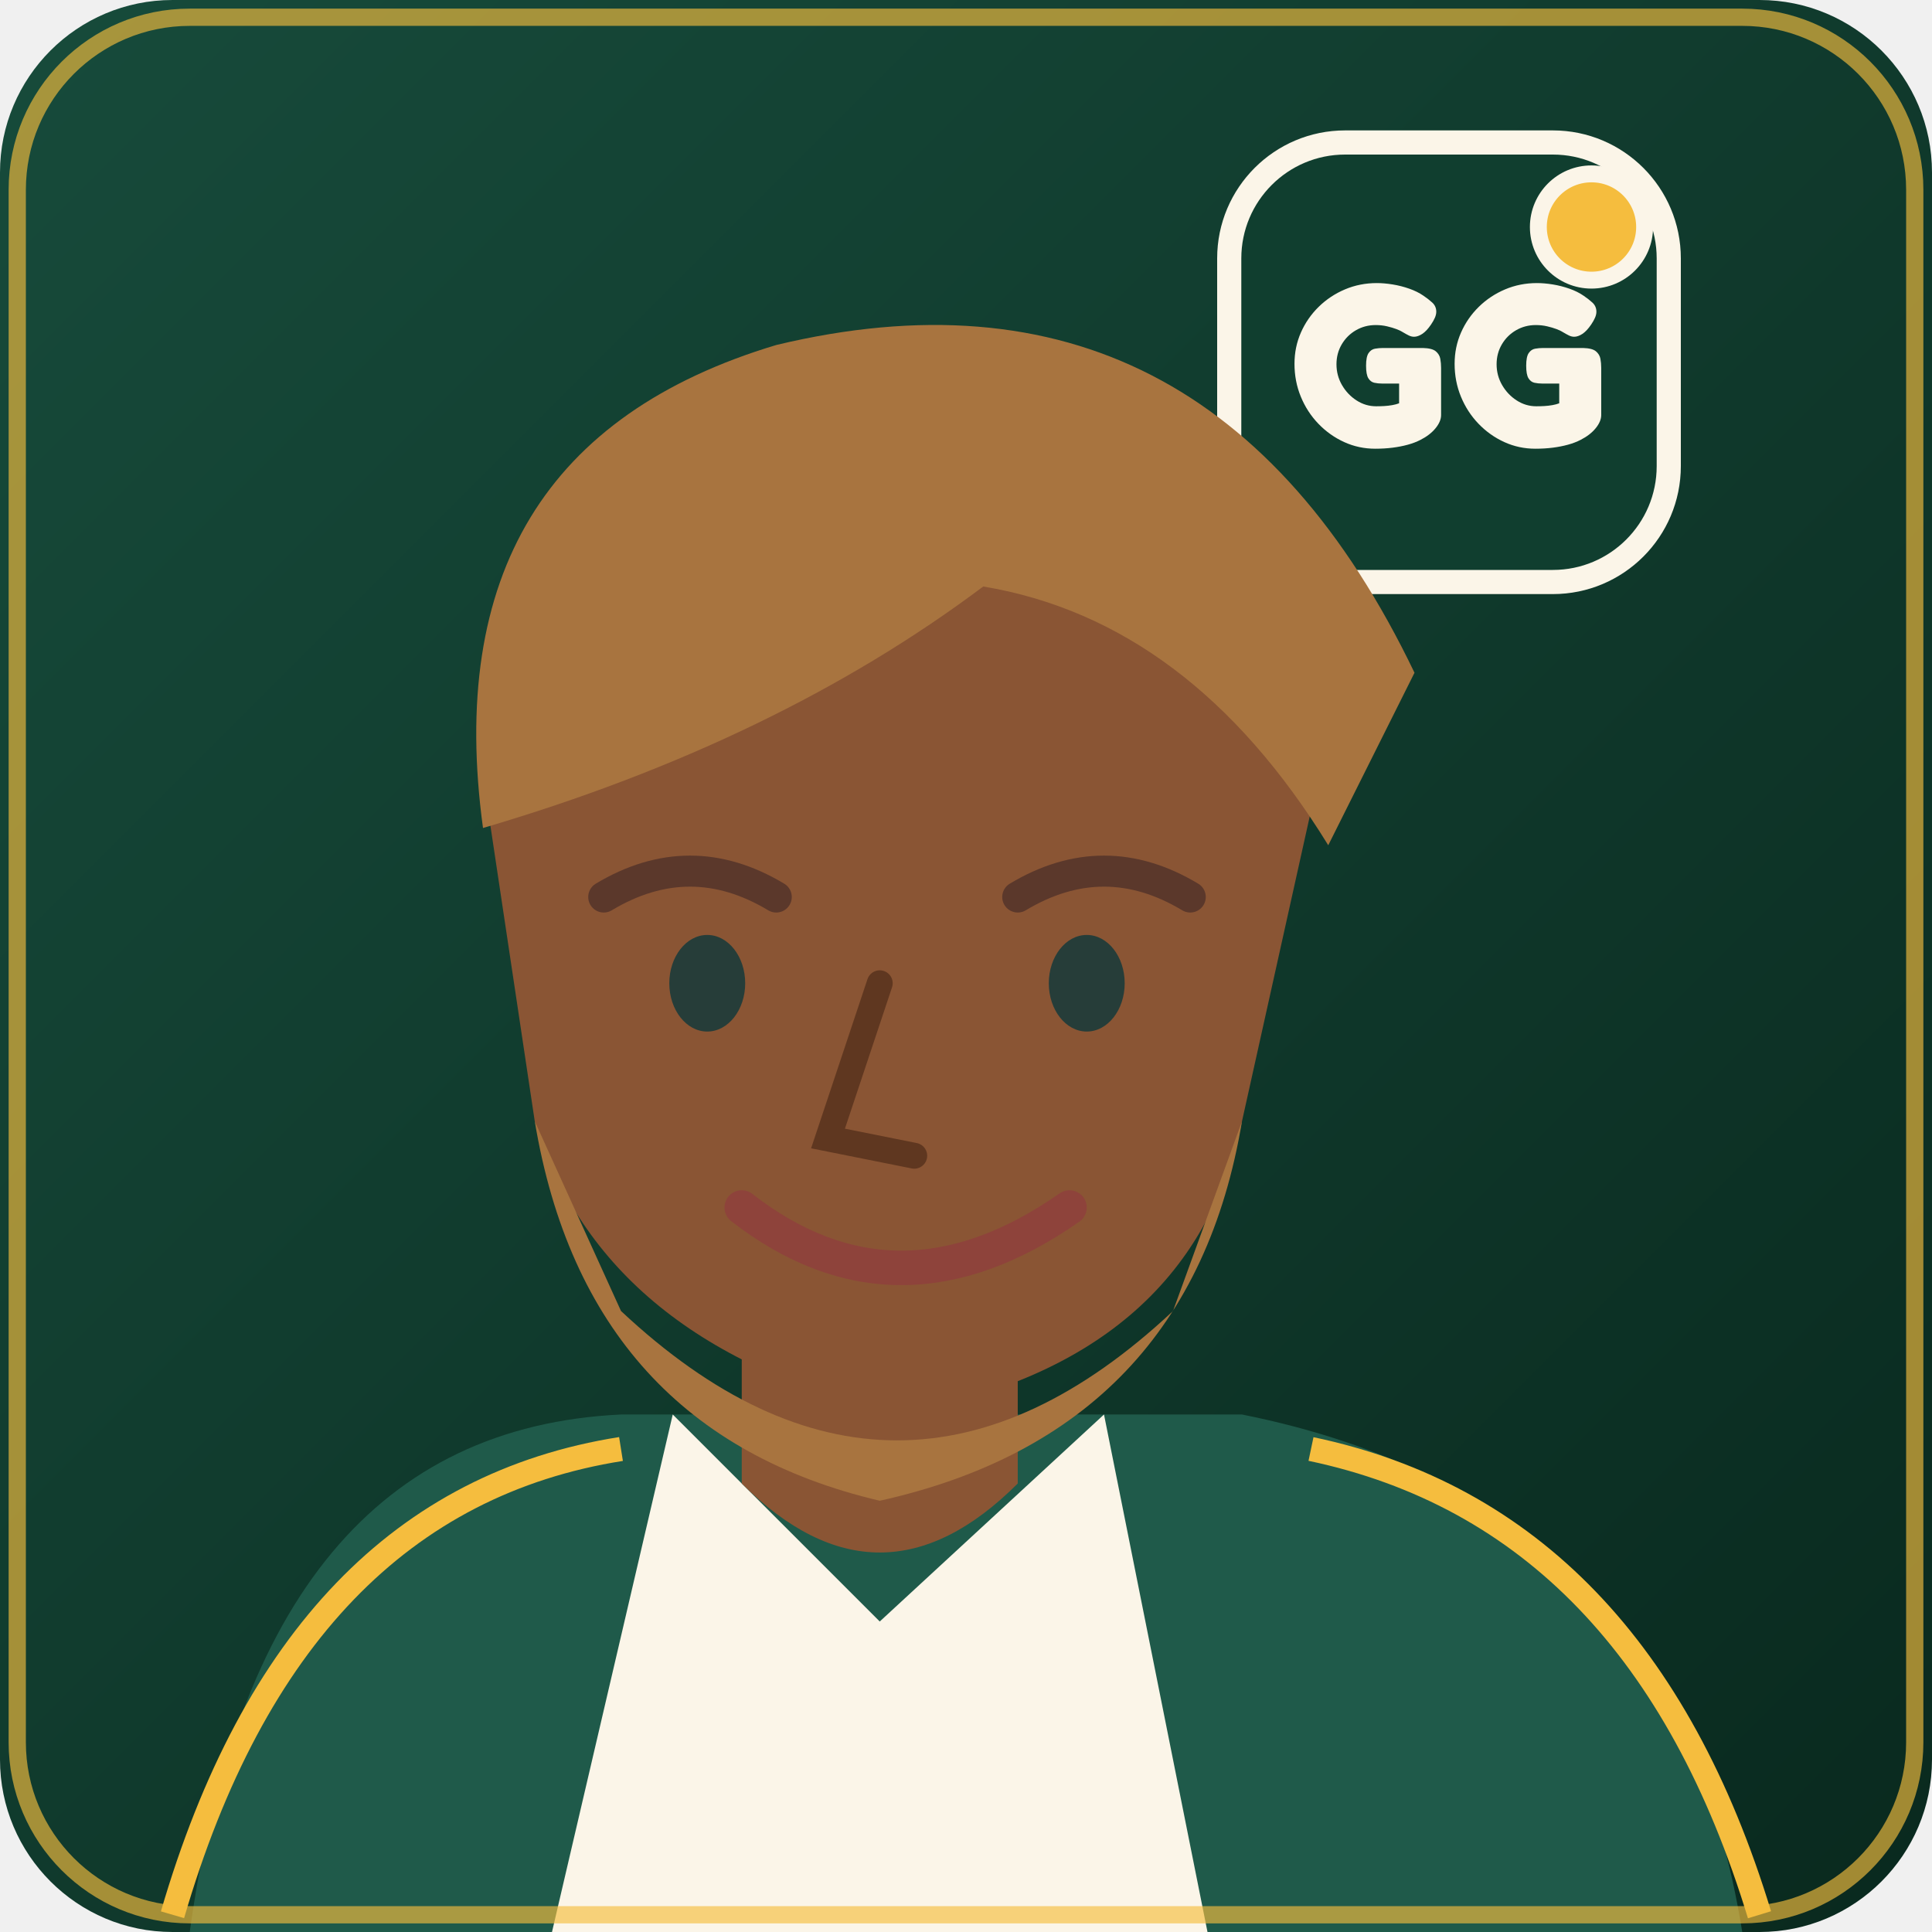
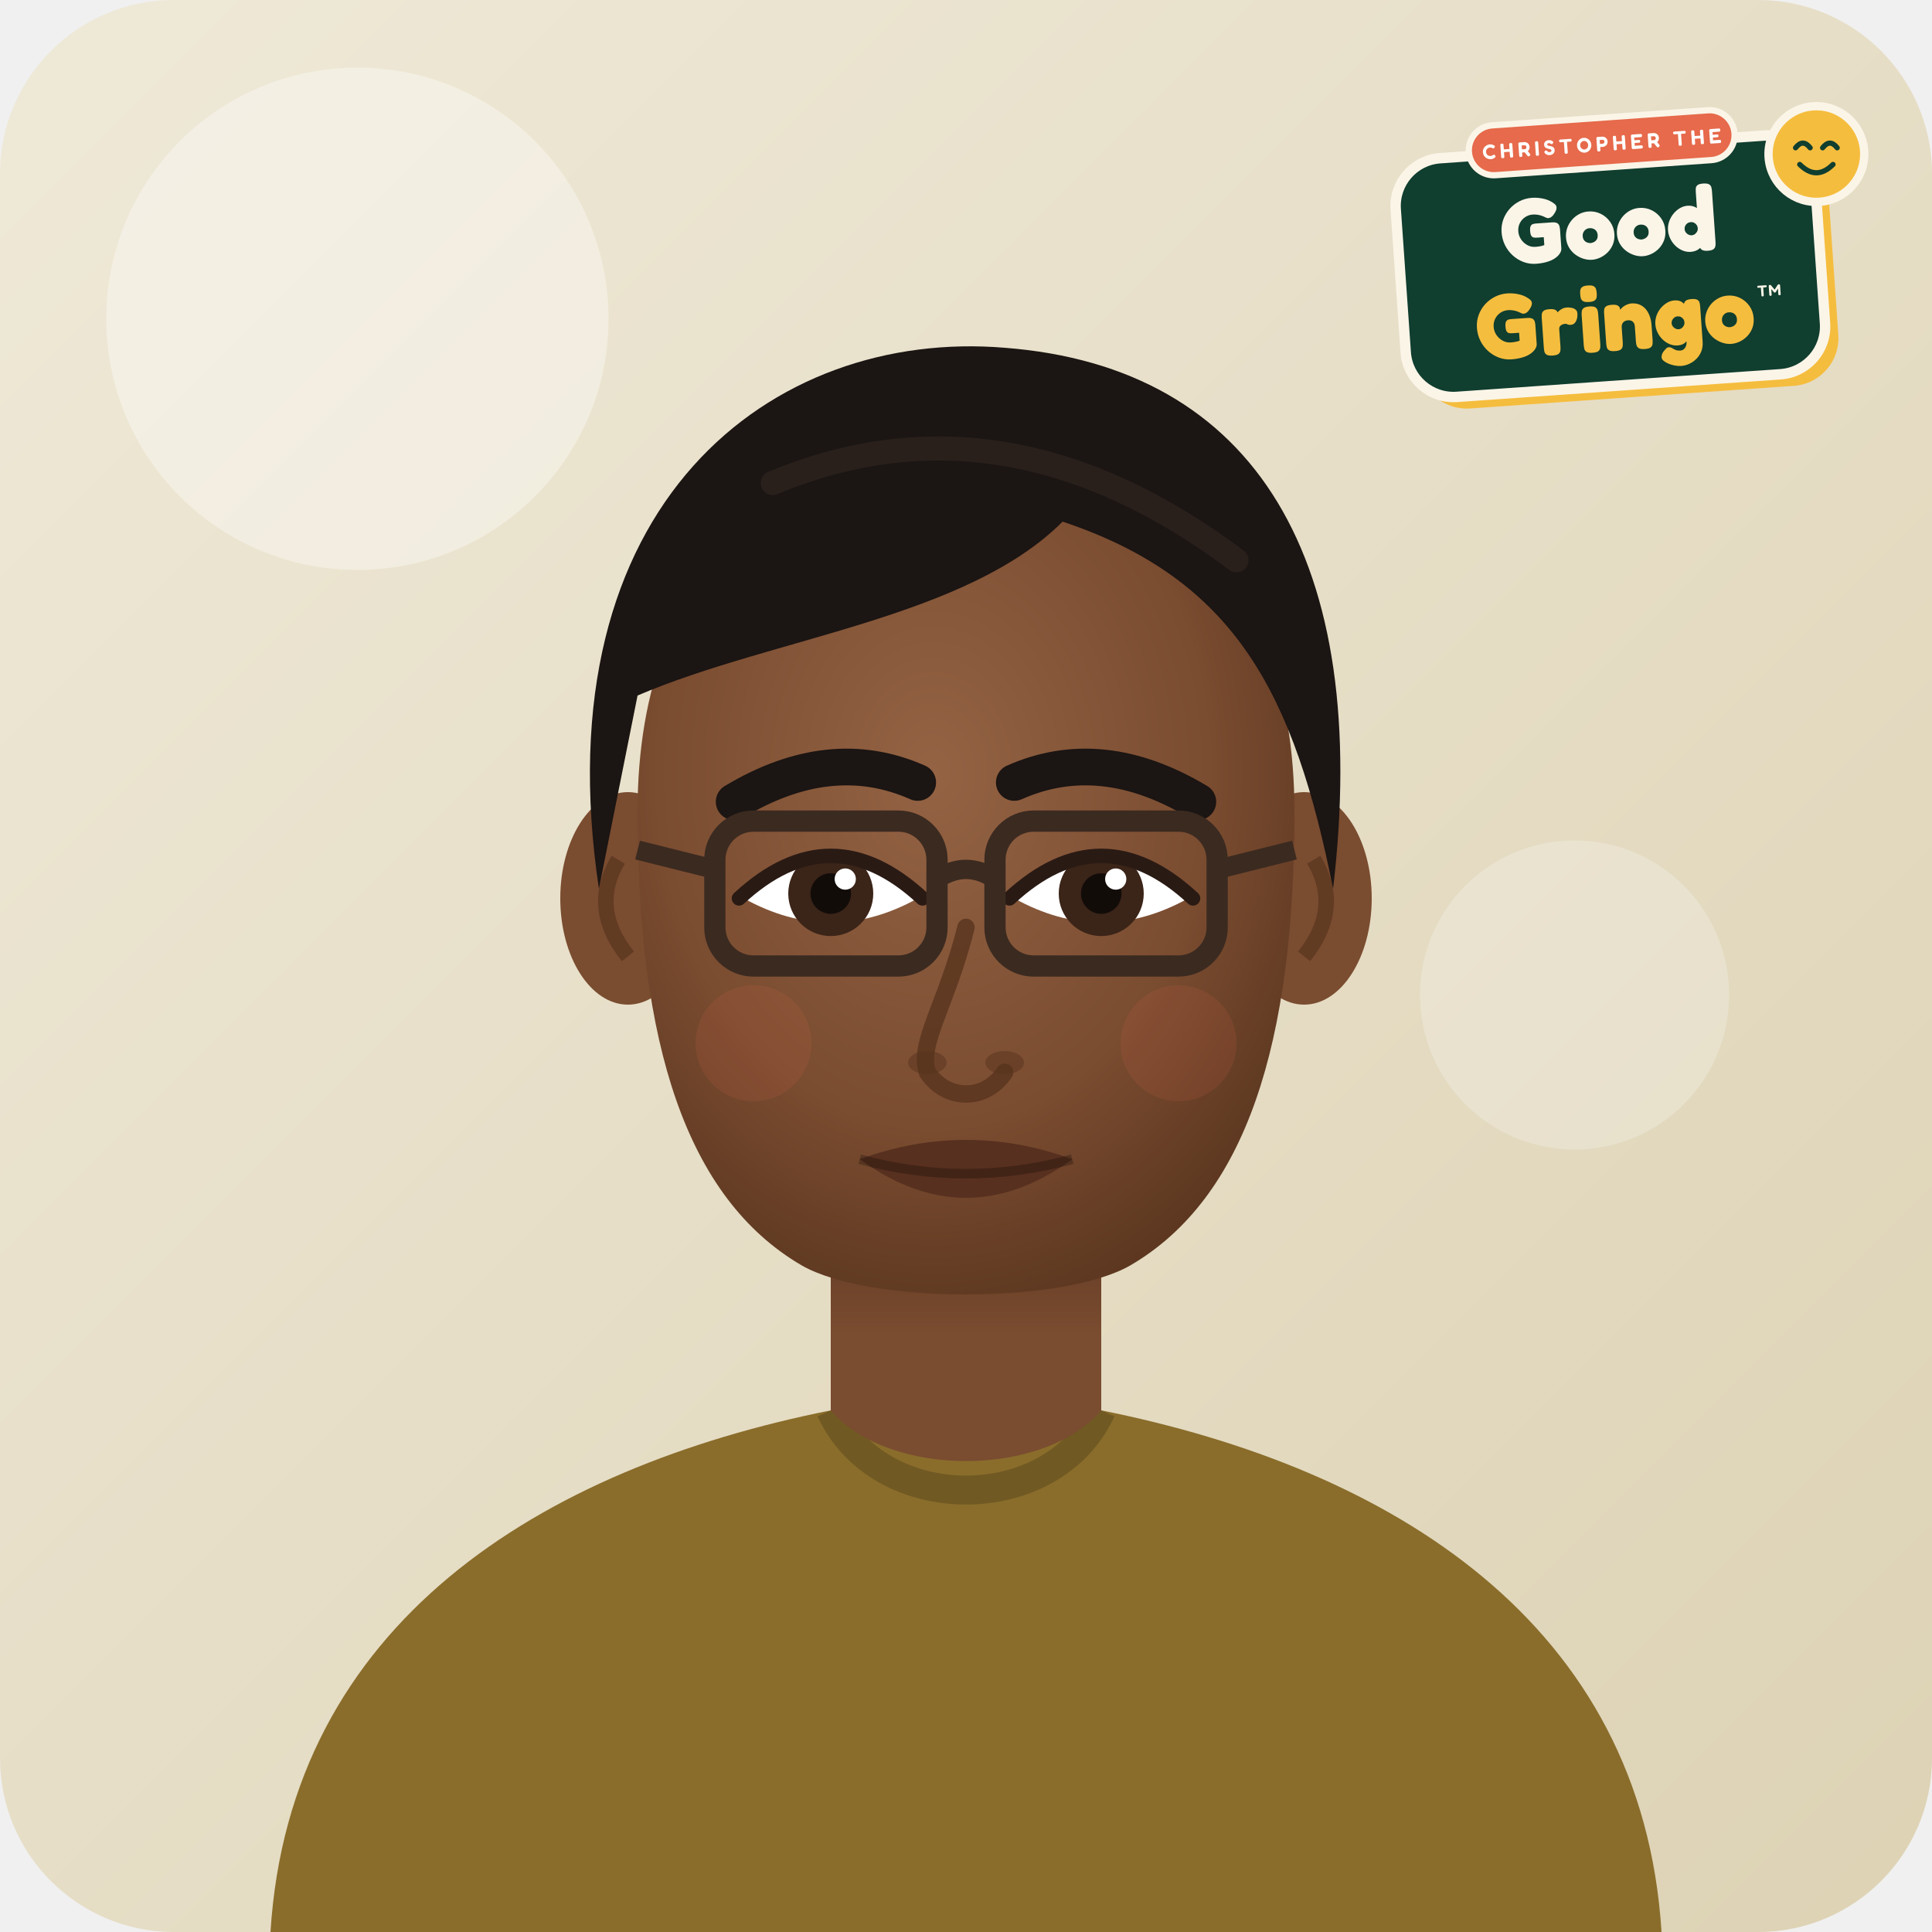
- <svg xmlns="http://www.w3.org/2000/svg" viewBox="0 0 112 112" role="img" aria-label="Cartoon portrait: AI persona, Marketing, Ecuador">
+ <svg xmlns="http://www.w3.org/2000/svg" viewBox="0 0 200 200" role="img" aria-label="Cartoon portrait: AI persona, Marketing, Ecuador">
  <defs>
    <linearGradient id="bg" x1="0" y1="0" x2="1" y2="1">
-       <stop stop-color="#174b3b" />
-       <stop offset="1" stop-color="#09291e" />
+       <stop stop-color="#efe9d8" />
+       <stop offset="1" stop-color="#ddd2b4" />
+     </linearGradient>
+     <radialGradient id="sk" cx="45%" cy="38%" r="70%">
+       <stop offset="0" stop-color="#946344" />
+       <stop offset=".6" stop-color="#7a4c30" />
+       <stop offset="1" stop-color="#57331d" />
+     </radialGradient>
+     <linearGradient id="nk" x1="0" y1="0" x2="0" y2="1">
+       <stop stop-color="#57331d" />
+       <stop offset=".55" stop-color="#7a4c30" />
    </linearGradient>
  </defs>
-   <rect width="112" height="112" rx="10" fill="url(#bg)" />
-   <svg x="70" y="7" width="28" height="28" viewBox="0 0 400 400">
-     <rect x="18" y="18" width="364" height="364" rx="96" fill="#103E2F" stroke="#FBF5E8" stroke-width="20" />
-     <path d="M138.92 271.61Q125.24 271.61 113.175 266.1Q101.11 260.59 91.8 250.9Q82.49 241.21 77.265 228.48Q72.04 215.75 72.04 201.31Q72.04 187.44 77.36 175.375Q82.68 163.31 92.085 154.095Q101.49 144.88 113.84 139.655Q126.19 134.43 140.25 134.43Q146.33 134.43 153.36 135.57Q160.39 136.71 167.135 139.085Q173.88 141.46 178.82 144.88Q182.81 147.54 186.135 150.58Q189.46 153.62 189.46 158.18Q189.46 160.46 188.32 163.12Q187.18 165.78 185.09 168.82Q181.48 174.14 177.87 176.515Q174.26 178.89 171.03 178.89Q168.94 178.89 166.755 177.845Q164.57 176.8 160.77 174.52Q159.63 173.76 156.4 172.525Q153.17 171.29 148.705 170.245Q144.24 169.2 139.3 169.2Q130.37 169.2 122.96 173.475Q115.55 177.75 111.18 185.16Q106.81 192.57 106.81 201.69Q106.81 211.0 111.37 218.885Q115.93 226.77 123.435 231.615Q130.94 236.46 139.68 236.46Q143.1 236.46 146.425 236.27Q149.75 236.08 152.98 235.51Q156.21 234.94 158.68 233.99V217.65H144.62Q141.2 217.65 138.16 216.985Q135.12 216.32 133.22 213.28Q131.32 210.24 131.32 202.83Q131.32 195.42 133.41 192.38Q135.5 189.34 138.73 188.77Q141.96 188.2 145.19 188.2H178.44Q186.04 188.39 189.08 190.955Q192.12 193.52 192.785 197.13Q193.45 200.74 193.45 204.73V243.68Q193.45 249.0 188.89 254.605Q184.33 260.21 176.54 264.2Q171.79 266.67 165.9 268.285Q160.01 269.9 153.265 270.755Q146.52 271.61 138.92 271.61ZM271.53 271.61Q257.85 271.61 245.785 266.1Q233.72 260.59 224.41 250.9Q215.1 241.21 209.875 228.48Q204.65 215.75 204.65 201.31Q204.65 187.44 209.97 175.375Q215.29 163.31 224.695 154.095Q234.1 144.88 246.45 139.655Q258.8 134.43 272.86 134.43Q278.94 134.43 285.97 135.57Q293.0 136.71 299.745 139.085Q306.49 141.46 311.43 144.88Q315.42 147.54 318.745 150.58Q322.07 153.62 322.07 158.18Q322.07 160.46 320.93 163.12Q319.79 165.78 317.7 168.82Q314.09 174.14 310.48 176.515Q306.87 178.89 303.64 178.89Q301.55 178.89 299.365 177.845Q297.18 176.8 293.38 174.52Q292.24 173.76 289.01 172.525Q285.78 171.29 281.315 170.245Q276.85 169.2 271.91 169.2Q262.98 169.2 255.57 173.475Q248.16 177.75 243.79 185.16Q239.42 192.57 239.42 201.69Q239.42 211.0 243.98 218.885Q248.54 226.77 256.045 231.615Q263.55 236.46 272.29 236.46Q275.71 236.46 279.035 236.27Q282.36 236.08 285.59 235.51Q288.82 234.94 291.29 233.99V217.65H277.23Q273.81 217.65 270.77 216.985Q267.73 216.32 265.83 213.28Q263.93 210.24 263.93 202.83Q263.93 195.42 266.02 192.38Q268.11 189.34 271.34 188.77Q274.57 188.2 277.8 188.2H311.05Q318.65 188.39 321.69 190.955Q324.73 193.52 325.395 197.13Q326.06 200.74 326.06 204.73V243.68Q326.06 249.0 321.5 254.605Q316.94 260.21 309.15 264.2Q304.4 266.67 298.51 268.285Q292.62 269.9 285.875 270.755Q279.13 271.61 271.53 271.61Z" fill="#FBF5E8" />
-     <circle cx="318" cy="88" r="44" fill="#F5BD3E" stroke="#FBF5E8" stroke-width="14" />
+   <rect width="200" height="200" rx="18" fill="url(#bg)" />
+   <circle cx="37" cy="33" r="26" fill="#fff" opacity=".35" />
+   <circle cx="163" cy="103" r="16" fill="#fff" opacity=".22" />
+   <path d="M28 200 C30 168 56 152 86 146 L114 146 C144 152 170 168 172 200 Z" fill="#8a6d2b" />
+   <path d="M86 146 C91 157 109 157 114 146" fill="none" stroke="#000" stroke-opacity=".18" stroke-width="3" />
+   <path d="M86 122 L86 146 C92 153 108 153 114 146 L114 122 Z" fill="url(#nk)" />
+   <ellipse cx="65" cy="93" rx="7" ry="11" fill="#7a4c30" />
+   <ellipse cx="135" cy="93" rx="7" ry="11" fill="#7a4c30" />
+   <path d="M64 89 Q61 94 65 99 M136 89 Q139 94 135 99" fill="none" stroke="#57331d" stroke-width="1.6" opacity=".7" />
+   <path d="M66 84 C66 58 82 47 100 47 C118 47 134 58 134 84 C134 108 129 124 117 131 C110 135 90 135 83 131 C71 124 66 108 66 84 Z" fill="url(#sk)" />
+   <path d="M76 83 Q86 77 95 81" fill="none" stroke="#1b1513" stroke-width="3.8" stroke-linecap="round" />
+   <path d="M105 81 Q114 77 124 83" fill="none" stroke="#1b1513" stroke-width="3.8" stroke-linecap="round" />
+   <path d="M77 93 Q86 85 95 93 Q86 98 77 93 Z" fill="#ffffff" />
+   <circle cx="86" cy="92.5" r="4.4" fill="#3b2418" />
+   <circle cx="86" cy="92.5" r="2.1" fill="#120c09" />
+   <circle cx="87.5" cy="91" r="1.1" fill="#fff" />
+   <path d="M76.5 93 Q86 84.2 95.5 93" fill="none" stroke="#2a1a14" stroke-width="1.5" stroke-linecap="round" />
+   <path d="M105 93 Q114 85 123 93 Q114 98 105 93 Z" fill="#ffffff" />
+   <circle cx="114" cy="92.5" r="4.4" fill="#3b2418" />
+   <circle cx="114" cy="92.5" r="2.1" fill="#120c09" />
+   <circle cx="115.5" cy="91" r="1.1" fill="#fff" />
+   <path d="M104.5 93 Q114 84.2 123.5 93" fill="none" stroke="#2a1a14" stroke-width="1.5" stroke-linecap="round" />
+   <path d="M100 96 C98 104 95 108 96 111 C98 114 102 114 104 111" fill="none" stroke="#57331d" stroke-width="1.8" stroke-linecap="round" opacity=".8" />
+   <ellipse cx="96" cy="110" rx="2" ry="1.2" fill="#57331d" opacity=".5" />
+   <ellipse cx="104" cy="110" rx="2" ry="1.2" fill="#57331d" opacity=".5" />
+   <path d="M89 120 Q100 116 111 120 Q100 128 89 120 Z" fill="#58301f" />
+   <path d="M89 120 Q100 123 111 120" fill="none" stroke="#000" stroke-opacity=".25" stroke-width="1" />
+   <circle cx="78" cy="108" r="6" fill="#e66a4b" opacity=".12" />
+   <circle cx="122" cy="108" r="6" fill="#e66a4b" opacity=".12" />
+   <path d="M62 92 C56 52 80 34 104 36 C130 38 142 58 138 92 C134 72 128 60 110 54 C100 64 80 66 66 72 Z" fill="#1b1513" />
+   <path d="M80 50 Q104 40 128 58" fill="none" stroke="#3a2c26" stroke-width="2.5" opacity=".45" stroke-linecap="round" />
+   <rect x="74" y="85" width="23" height="15" rx="4" fill="none" stroke="#3b2a20" stroke-width="2.2" />
+   <rect x="103" y="85" width="23" height="15" rx="4" fill="none" stroke="#3b2a20" stroke-width="2.2" />
+   <path d="M97 91 Q100 89 103 91 M74 90 L66 88 M126 90 L134 88" fill="none" stroke="#3b2a20" stroke-width="2" />
+   <svg x="140" y="6" width="56" height="41" viewBox="0 0 520 380">
+     <g transform="rotate(-4 260 200)">
+       <rect x="58" y="96" width="404" height="230" rx="46" fill="#F5BD3E" />
+       <rect x="46" y="84" width="404" height="230" rx="46" fill="#103E2F" stroke="#FBF5E8" stroke-width="10" />
+       <path d="M176.94 191.672Q170.604 191.672 165.016 189.12Q159.428 186.568 155.116 182.08Q150.804 177.592 148.384 171.696Q145.964 165.8 145.964 159.112Q145.964 152.688 148.428 147.1Q150.892 141.512 155.248 137.244Q159.604 132.976 165.324 130.556Q171.044 128.136 177.556 128.136Q180.372 128.136 183.628 128.664Q186.884 129.192 190.008 130.292Q193.132 131.392 195.42 132.976Q197.268 134.208 198.808 135.616Q200.348 137.024 200.348 139.136Q200.348 140.192 199.82 141.424Q199.292 142.656 198.324 144.064Q196.652 146.528 194.98 147.628Q193.308 148.728 191.812 148.728Q190.844 148.728 189.832 148.244Q188.82 147.76 187.06 146.704Q186.532 146.352 185.036 145.78Q183.54 145.208 181.472 144.724Q179.404 144.24 177.116 144.24Q172.98 144.24 169.548 146.22Q166.116 148.2 164.092 151.632Q162.068 155.064 162.068 159.288Q162.068 163.6 164.18 167.252Q166.292 170.904 169.768 173.148Q173.244 175.392 177.292 175.392Q178.876 175.392 180.416 175.304Q181.956 175.216 183.452 174.952Q184.948 174.688 186.092 174.248V166.68H179.58Q177.996 166.68 176.588 166.372Q175.18 166.064 174.3 164.656Q173.42 163.248 173.42 159.816Q173.42 156.384 174.388 154.976Q175.356 153.568 176.852 153.304Q178.348 153.04 179.844 153.04H195.244Q198.764 153.128 200.172 154.316Q201.58 155.504 201.888 157.176Q202.196 158.848 202.196 160.696V178.736Q202.196 181.2 200.084 183.796Q197.972 186.392 194.364 188.24Q192.164 189.384 189.436 190.132Q186.708 190.88 183.584 191.276Q180.46 191.672 176.94 191.672ZM230.796 191.584Q226.748 191.584 222.612 189.956Q218.476 188.328 215.0 185.292Q211.524 182.256 209.456 177.988Q207.388 173.72 207.388 168.44Q207.388 163.6 209.236 159.376Q211.084 155.152 214.296 151.94Q217.508 148.728 221.688 146.88Q225.868 145.032 230.62 145.032Q237.132 145.032 242.412 148.156Q247.692 151.28 250.86 156.56Q254.028 161.84 254.028 168.352Q254.028 173.896 251.916 178.208Q249.804 182.52 246.372 185.512Q242.94 188.504 238.848 190.044Q234.756 191.584 230.796 191.584ZM230.62 175.48Q231.94 175.48 233.656 174.82Q235.372 174.16 236.648 172.576Q237.924 170.992 237.924 168.264Q237.924 166.064 237.0 164.48Q236.076 162.896 234.404 162.016Q232.732 161.136 230.532 161.136Q228.596 161.136 227.012 162.06Q225.428 162.984 224.46 164.612Q223.492 166.24 223.492 168.352Q223.492 170.992 224.724 172.576Q225.956 174.16 227.628 174.82Q229.3 175.48 230.62 175.48ZM279.9 191.584Q275.852 191.584 271.716 189.956Q267.58 188.328 264.104 185.292Q260.628 182.256 258.56 177.988Q256.492 173.72 256.492 168.44Q256.492 163.6 258.34 159.376Q260.188 155.152 263.4 151.94Q266.612 148.728 270.792 146.88Q274.972 145.032 279.724 145.032Q286.236 145.032 291.516 148.156Q296.796 151.28 299.964 156.56Q303.132 161.84 303.132 168.352Q303.132 173.896 301.02 178.208Q298.908 182.52 295.476 185.512Q292.044 188.504 287.952 190.044Q283.86 191.584 279.9 191.584ZM279.724 175.48Q281.044 175.48 282.76 174.82Q284.476 174.16 285.752 172.576Q287.028 170.992 287.028 168.264Q287.028 166.064 286.104 164.48Q285.18 162.896 283.508 162.016Q281.836 161.136 279.636 161.136Q277.7 161.136 276.116 162.06Q274.532 162.984 273.564 164.612Q272.596 166.24 272.596 168.352Q272.596 170.992 273.828 172.576Q275.06 174.16 276.732 174.82Q278.404 175.48 279.724 175.48ZM326.012 190.616Q322.052 190.616 318.4 188.812Q314.748 187.008 311.888 183.884Q309.028 180.76 307.356 176.712Q305.684 172.664 305.684 168.264Q305.684 164.04 307.356 160.08Q309.028 156.12 311.932 152.996Q314.836 149.872 318.488 148.024Q322.14 146.176 326.012 146.176Q330.236 146.176 333.316 147.98Q336.396 149.784 338.42 152.864Q340.444 155.944 341.456 159.904Q342.468 163.864 342.556 168.088Q342.644 172.4 341.676 176.404Q340.708 180.408 338.684 183.62Q336.66 186.832 333.536 188.724Q330.412 190.616 326.012 190.616ZM328.124 174.776Q329.796 174.776 331.204 173.896Q332.612 173.016 333.492 171.564Q334.372 170.112 334.372 168.44Q334.372 166.68 333.536 165.272Q332.7 163.864 331.292 162.984Q329.884 162.104 328.036 162.104Q326.276 162.104 324.824 162.94Q323.372 163.776 322.536 165.228Q321.7 166.68 321.7 168.44Q321.7 170.112 322.58 171.564Q323.46 173.016 324.956 173.896Q326.452 174.776 328.124 174.776ZM342.556 190.704Q339.036 190.704 337.276 189.648Q335.516 188.592 334.9 186.304V133.944Q334.9 132.008 335.12 130.16Q335.34 128.312 336.924 127.124Q338.508 125.936 342.468 125.936Q346.516 125.936 348.144 127.08Q349.772 128.224 350.124 130.028Q350.476 131.832 350.476 133.856V182.696Q350.476 184.632 350.124 186.48Q349.772 188.328 348.144 189.516Q346.516 190.704 342.556 190.704Z" fill="#FBF5E8" />
+       <path d="M146.888 281.672Q140.552 281.672 134.964 279.12Q129.376 276.568 125.064 272.08Q120.752 267.592 118.332 261.696Q115.912 255.8 115.912 249.112Q115.912 242.688 118.376 237.1Q120.84 231.512 125.196 227.244Q129.552 222.976 135.272 220.556Q140.992 218.136 147.504 218.136Q150.32 218.136 153.576 218.664Q156.832 219.192 159.956 220.292Q163.08 221.392 165.368 222.976Q167.216 224.208 168.756 225.616Q170.296 227.024 170.296 229.136Q170.296 230.192 169.768 231.424Q169.24 232.656 168.272 234.064Q166.6 236.528 164.928 237.628Q163.256 238.728 161.76 238.728Q160.792 238.728 159.78 238.244Q158.768 237.76 157.008 236.704Q156.48 236.352 154.984 235.78Q153.488 235.208 151.42 234.724Q149.352 234.24 147.064 234.24Q142.928 234.24 139.496 236.22Q136.064 238.2 134.04 241.632Q132.016 245.064 132.016 249.288Q132.016 253.6 134.128 257.252Q136.24 260.904 139.716 263.148Q143.192 265.392 147.24 265.392Q148.824 265.392 150.364 265.304Q151.904 265.216 153.4 264.952Q154.896 264.688 156.04 264.248V256.68H149.528Q147.944 256.68 146.536 256.372Q145.128 256.064 144.248 254.656Q143.368 253.248 143.368 249.816Q143.368 246.384 144.336 244.976Q145.304 243.568 146.8 243.304Q148.296 243.04 149.792 243.04H165.192Q168.712 243.128 170.12 244.316Q171.528 245.504 171.836 247.176Q172.144 248.848 172.144 250.696V268.736Q172.144 271.2 170.032 273.796Q167.92 276.392 164.312 278.24Q162.112 279.384 159.384 280.132Q156.656 280.88 153.532 281.276Q150.408 281.672 146.888 281.672ZM186.664 280.792Q182.704 280.792 181.032 279.604Q179.36 278.416 179.052 276.524Q178.744 274.632 178.744 272.696V244.008Q178.744 241.984 179.096 240.18Q179.448 238.376 181.12 237.232Q182.792 236.088 186.752 236.088Q190.624 236.088 192.252 237.144Q193.88 238.2 194.232 239.476Q194.584 240.752 194.584 241.456L193.176 240.928Q193.176 240.928 193.88 240.136Q194.584 239.344 195.948 238.288Q197.312 237.232 199.204 236.44Q201.096 235.648 203.472 235.648Q204.264 235.648 205.452 235.78Q206.64 235.912 208.004 236.264Q209.368 236.616 210.556 237.32Q211.744 238.024 212.492 239.168Q213.24 240.312 213.24 241.984Q213.24 246.384 211.348 249.464Q209.456 252.544 206.376 252.544Q204.704 252.544 204.0 252.324Q203.296 252.104 202.988 251.884Q202.68 251.664 202.284 251.444Q201.888 251.224 200.832 251.224Q199.512 251.224 198.412 251.532Q197.312 251.84 196.476 252.456Q195.64 253.072 195.2 253.908Q194.76 254.744 194.76 255.712V272.872Q194.76 274.808 194.408 276.656Q194.056 278.504 192.384 279.648Q190.712 280.792 186.664 280.792ZM225.12 280.792Q221.16 280.792 219.488 279.604Q217.816 278.416 217.508 276.568Q217.2 274.72 217.2 272.784V244.096Q217.2 242.16 217.552 240.356Q217.904 238.552 219.576 237.364Q221.248 236.176 225.208 236.176Q229.168 236.176 230.796 237.364Q232.424 238.552 232.776 240.4Q233.128 242.248 233.128 244.272V272.872Q233.128 274.808 232.776 276.656Q232.424 278.504 230.796 279.648Q229.168 280.792 225.12 280.792ZM225.12 231.864Q221.16 231.864 219.488 230.676Q217.816 229.488 217.508 227.64Q217.2 225.792 217.2 223.856Q217.2 221.832 217.552 220.028Q217.904 218.224 219.576 217.08Q221.248 215.936 225.208 215.936Q229.168 215.936 230.796 217.124Q232.424 218.312 232.776 220.16Q233.128 222.008 233.128 223.944Q233.128 225.88 232.776 227.728Q232.424 229.576 230.796 230.72Q229.168 231.864 225.12 231.864ZM246.768 280.704Q242.808 280.704 241.136 279.516Q239.464 278.328 239.156 276.48Q238.848 274.632 238.848 272.696V243.744Q238.848 241.808 239.2 240.048Q239.552 238.288 241.224 237.188Q242.896 236.088 246.856 236.088Q250.464 236.088 252.092 237.012Q253.72 237.936 254.16 239.256Q254.6 240.576 254.556 241.676Q254.512 242.776 254.688 243.04L253.984 243.568Q253.896 242.248 254.996 240.928Q256.096 239.608 257.9 238.508Q259.704 237.408 261.772 236.748Q263.84 236.088 265.688 236.088Q270.088 236.088 273.432 237.76Q276.776 239.432 279.02 242.468Q281.264 245.504 282.408 249.552Q283.552 253.6 283.552 258.352V272.784Q283.552 274.72 283.2 276.568Q282.848 278.416 281.22 279.56Q279.592 280.704 275.544 280.704Q271.496 280.704 269.824 279.516Q268.152 278.328 267.8 276.48Q267.448 274.632 267.448 272.696V258.352Q267.448 256.328 266.7 254.92Q265.952 253.512 264.588 252.764Q263.224 252.016 261.2 252.016Q259.264 252.016 257.812 252.808Q256.36 253.6 255.568 255.008Q254.776 256.416 254.776 258.352V272.784Q254.776 274.72 254.424 276.568Q254.072 278.416 252.444 279.56Q250.816 280.704 246.768 280.704ZM309.336 299.36Q306.256 299.36 303.044 298.524Q299.832 297.688 297.104 296.28Q294.376 294.872 292.704 293.244Q291.032 291.616 291.032 290.032Q291.032 288.272 291.692 286.776Q292.352 285.28 293.672 283.872Q295.08 282.376 296.136 281.496Q297.192 280.616 298.688 280.616Q300.008 280.616 301.02 281.232Q302.032 281.848 303.088 282.596Q304.144 283.344 305.684 283.96Q307.224 284.576 309.6 284.576Q310.92 284.576 312.064 284.004Q313.208 283.432 314.044 282.42Q314.88 281.408 315.408 280.044Q315.936 278.68 315.936 277.096V240.84Q316.288 238.2 318.136 237.056Q319.984 235.912 323.768 235.912Q327.64 235.912 329.224 237.056Q330.808 238.2 331.116 240.004Q331.424 241.808 331.424 243.744V277.624Q331.424 282.816 329.444 286.864Q327.464 290.912 324.208 293.684Q320.952 296.456 317.08 297.908Q313.208 299.36 309.336 299.36ZM307.136 279.472Q303.264 279.472 299.7 277.712Q296.136 275.952 293.32 272.872Q290.504 269.792 288.876 265.876Q287.248 261.96 287.248 257.648Q287.248 253.512 288.876 249.64Q290.504 245.768 293.364 242.732Q296.224 239.696 299.788 237.892Q303.352 236.088 307.136 236.088Q311.008 236.088 313.516 237.672Q316.024 239.256 317.476 242.16Q318.928 245.064 319.544 249.068Q320.16 253.072 320.16 257.912Q320.16 264.6 319.06 269.44Q317.96 274.28 315.144 276.876Q312.328 279.472 307.136 279.472ZM309.248 263.984Q310.92 263.984 312.284 263.104Q313.648 262.224 314.484 260.816Q315.32 259.408 315.32 257.824Q315.32 256.064 314.484 254.656Q313.648 253.248 312.24 252.412Q310.832 251.576 309.072 251.576Q307.4 251.576 305.992 252.456Q304.584 253.336 303.748 254.744Q302.912 256.152 302.912 257.824Q302.912 259.408 303.792 260.816Q304.672 262.224 306.124 263.104Q307.576 263.984 309.248 263.984ZM358.704 281.584Q354.656 281.584 350.52 279.956Q346.384 278.328 342.908 275.292Q339.432 272.256 337.364 267.988Q335.296 263.72 335.296 258.44Q335.296 253.6 337.144 249.376Q338.992 245.152 342.204 241.94Q345.416 238.728 349.596 236.88Q353.776 235.032 358.528 235.032Q365.04 235.032 370.32 238.156Q375.6 241.28 378.768 246.56Q381.936 251.84 381.936 258.352Q381.936 263.896 379.824 268.208Q377.712 272.52 374.28 275.512Q370.848 278.504 366.756 280.044Q362.664 281.584 358.704 281.584ZM358.528 265.48Q359.848 265.48 361.564 264.82Q363.28 264.16 364.556 262.576Q365.832 260.992 365.832 258.264Q365.832 256.064 364.908 254.48Q363.984 252.896 362.312 252.016Q360.64 251.136 358.44 251.136Q356.504 251.136 354.92 252.06Q353.336 252.984 352.368 254.612Q351.4 256.24 351.4 258.352Q351.4 260.992 352.632 262.576Q353.864 264.16 355.536 264.82Q357.208 265.48 358.528 265.48Z" fill="#F5BD3E" />
+       <path d="M395.59 227.639Q395.845 227.639 396.059 227.684Q396.273 227.729 396.412 227.933Q396.55 228.137 396.55 228.621Q396.55 229.09 396.41 229.3Q396.269 229.51 396.048 229.553Q395.827 229.596 395.572 229.596H393.157V237.029Q393.157 237.317 393.1 237.572Q393.044 237.827 392.812 237.985Q392.579 238.143 392.02 238.143Q391.484 238.143 391.246 237.979Q391.008 237.816 390.959 237.559Q390.91 237.303 390.91 237.014V229.596H388.473Q388.229 229.596 388.008 229.548Q387.787 229.499 387.646 229.294Q387.505 229.09 387.505 228.61Q387.505 228.137 387.644 227.933Q387.783 227.729 388.01 227.684Q388.237 227.639 388.477 227.639ZM399.635 238.131Q399.107 238.131 398.869 237.972Q398.63 237.812 398.572 237.55Q398.514 237.287 398.514 236.98V228.782Q398.514 228.498 398.572 228.244Q398.63 227.991 398.87 227.826Q399.11 227.661 399.665 227.661Q400.052 227.661 400.241 227.71Q400.43 227.759 400.524 227.837Q400.618 227.916 400.715 228.029L404.094 232.581H403.877L407.259 228.025Q407.387 227.882 407.503 227.808Q407.619 227.732 407.81 227.697Q408.002 227.661 408.339 227.661Q408.883 227.661 409.121 227.826Q409.359 227.991 409.417 228.254Q409.475 228.516 409.475 228.812V237.01Q409.475 237.291 409.417 237.552Q409.359 237.812 409.119 237.972Q408.879 238.131 408.324 238.131Q407.784 238.131 407.546 237.966Q407.308 237.801 407.25 237.533Q407.192 237.265 407.192 236.98V231.632L404.953 234.798Q404.897 234.869 404.792 234.993Q404.687 235.116 404.499 235.212Q404.312 235.308 403.985 235.308Q403.659 235.308 403.47 235.212Q403.28 235.116 403.177 234.998Q403.074 234.88 403.007 234.79L400.783 231.644V237.01Q400.783 237.291 400.725 237.552Q400.667 237.812 400.429 237.972Q400.19 238.131 399.635 238.131Z" fill="#FBF5E8" />
+       <rect x="120" y="56" width="256" height="48" rx="24" fill="#E66A4B" stroke="#FBF5E8" stroke-width="6" />
+       <path d="M140.595 88.335Q139.715 88.335 138.735 88.062Q137.755 87.79 136.812 87.228Q135.87 86.665 135.108 85.798Q134.345 84.93 133.893 83.757Q133.44 82.585 133.44 81.09Q133.44 79.645 133.893 78.51Q134.345 77.375 135.1 76.535Q135.855 75.695 136.798 75.153Q137.74 74.61 138.735 74.34Q139.73 74.07 140.64 74.065Q141.655 74.065 142.415 74.3Q143.175 74.535 143.653 74.792Q144.13 75.05 144.265 75.14Q144.625 75.37 144.945 75.65Q145.265 75.93 145.275 76.375Q145.285 76.62 145.19 76.855Q145.095 77.09 144.915 77.34Q144.595 77.795 144.303 78.005Q144.01 78.215 143.72 78.215Q143.48 78.215 143.265 78.095Q143.05 77.975 142.74 77.775Q142.605 77.68 142.34 77.532Q142.075 77.385 141.633 77.257Q141.19 77.13 140.515 77.13Q139.825 77.13 139.11 77.377Q138.395 77.625 137.8 78.125Q137.205 78.625 136.845 79.392Q136.485 80.16 136.485 81.19Q136.485 82.235 136.853 82.998Q137.22 83.76 137.815 84.26Q138.41 84.76 139.125 85.007Q139.84 85.255 140.515 85.255Q141.115 85.255 141.543 85.142Q141.97 85.03 142.288 84.858Q142.605 84.685 142.815 84.55Q143.035 84.4 143.265 84.28Q143.495 84.16 143.735 84.16Q144.025 84.16 144.31 84.382Q144.595 84.605 144.9 85.075Q145.08 85.35 145.175 85.597Q145.27 85.845 145.26 86.075Q145.25 86.505 144.93 86.778Q144.61 87.05 144.25 87.265Q144.1 87.35 143.643 87.618Q143.185 87.885 142.425 88.11Q141.665 88.335 140.595 88.335ZM160.635 88.175Q159.905 88.175 159.588 87.957Q159.27 87.74 159.198 87.382Q159.125 87.025 159.125 86.64V75.715Q159.125 75.33 159.2 74.983Q159.275 74.635 159.593 74.418Q159.91 74.2 160.655 74.2Q161.4 74.2 161.71 74.418Q162.02 74.635 162.093 74.983Q162.165 75.33 162.165 75.735V86.66Q162.165 87.045 162.09 87.392Q162.015 87.74 161.698 87.957Q161.38 88.175 160.635 88.175ZM152.15 88.175Q151.42 88.175 151.103 87.957Q150.785 87.74 150.713 87.382Q150.64 87.025 150.64 86.64V75.715Q150.64 75.33 150.715 74.983Q150.79 74.635 151.108 74.418Q151.425 74.2 152.17 74.2Q152.915 74.2 153.225 74.418Q153.535 74.635 153.608 74.983Q153.68 75.33 153.68 75.735V86.66Q153.68 87.045 153.605 87.392Q153.53 87.74 153.213 87.957Q152.895 88.175 152.15 88.175ZM153.195 82.455V79.815H159.445L159.44 82.455ZM169.5 88.175Q168.77 88.175 168.453 87.957Q168.135 87.74 168.063 87.382Q167.99 87.025 167.99 86.64V75.71Q167.99 75.33 168.068 74.985Q168.145 74.64 168.463 74.42Q168.78 74.2 169.52 74.2H173.67Q174.505 74.2 175.363 74.502Q176.22 74.805 176.94 75.42Q177.66 76.035 178.103 76.957Q178.545 77.88 178.545 79.135Q178.545 79.98 178.293 80.765Q178.04 81.55 177.538 82.203Q177.035 82.855 176.3 83.328Q175.565 83.8 174.595 84.01H171.03V86.66Q171.03 87.045 170.955 87.392Q170.88 87.74 170.563 87.957Q170.245 88.175 169.5 88.175ZM177.945 87.78Q177.205 88.325 176.763 88.208Q176.32 88.09 175.835 87.425L172.315 82.385L175.745 81.94L178.32 85.635Q178.655 86.125 178.743 86.465Q178.83 86.805 178.64 87.105Q178.45 87.405 177.945 87.78ZM171.03 80.995H173.82Q174.09 80.995 174.39 80.893Q174.69 80.79 174.938 80.562Q175.185 80.335 175.345 79.98Q175.505 79.625 175.505 79.115Q175.505 78.545 175.268 78.125Q175.03 77.705 174.61 77.475Q174.19 77.245 173.63 77.245H171.03ZM185.545 88.19Q184.815 88.19 184.498 87.972Q184.18 87.755 184.108 87.398Q184.035 87.04 184.035 86.655V75.715Q184.035 75.33 184.11 74.983Q184.185 74.635 184.503 74.418Q184.82 74.2 185.565 74.2Q186.31 74.2 186.62 74.418Q186.93 74.635 187.003 74.983Q187.075 75.33 187.075 75.735V86.675Q187.075 87.06 187 87.407Q186.925 87.755 186.608 87.972Q186.29 88.19 185.545 88.19ZM197.3 88.385Q196.235 88.385 195.445 88.125Q194.655 87.865 194.11 87.49Q193.565 87.115 193.238 86.762Q192.91 86.41 192.79 86.225Q192.455 85.79 192.373 85.453Q192.29 85.115 192.46 84.78Q192.63 84.445 193.06 84.05Q193.47 83.675 193.845 83.645Q194.22 83.615 194.578 83.835Q194.935 84.055 195.275 84.46Q195.76 85.05 196.228 85.28Q196.695 85.51 197.22 85.51Q197.88 85.51 198.34 85.343Q198.8 85.175 199.043 84.83Q199.285 84.485 199.285 83.945Q199.285 83.505 198.953 83.232Q198.62 82.96 198.073 82.765Q197.525 82.57 196.853 82.38Q196.18 82.19 195.51 81.925Q195.065 81.76 194.638 81.525Q194.21 81.29 193.838 80.985Q193.465 80.68 193.19 80.26Q192.915 79.84 192.763 79.3Q192.61 78.76 192.61 78.065Q192.61 76.885 193.195 75.968Q193.78 75.05 194.813 74.517Q195.845 73.985 197.17 73.985Q198.07 73.985 198.745 74.14Q199.42 74.295 199.88 74.517Q200.34 74.74 200.613 74.95Q200.885 75.16 200.985 75.275Q201.545 75.8 201.6 76.172Q201.655 76.545 201.18 77.205Q200.67 77.9 200.185 77.98Q199.7 78.06 199.075 77.64Q198.84 77.415 198.598 77.235Q198.355 77.055 198.025 76.95Q197.695 76.845 197.15 76.845Q196.845 76.845 196.563 76.935Q196.28 77.025 196.078 77.185Q195.875 77.345 195.755 77.575Q195.635 77.805 195.635 78.085Q195.635 78.55 195.943 78.83Q196.25 79.11 196.765 79.278Q197.28 79.445 197.908 79.595Q198.535 79.745 199.19 79.945Q199.79 80.14 200.358 80.43Q200.925 80.72 201.365 81.165Q201.805 81.61 202.073 82.27Q202.34 82.93 202.34 83.885Q202.34 85.085 201.878 85.947Q201.415 86.81 200.66 87.345Q199.905 87.88 199.023 88.132Q198.14 88.385 197.3 88.385ZM218.03 74.185Q218.37 74.185 218.655 74.245Q218.94 74.305 219.125 74.578Q219.31 74.85 219.31 75.495Q219.31 76.12 219.123 76.4Q218.935 76.68 218.64 76.738Q218.345 76.795 218.005 76.795H214.785V86.705Q214.785 87.09 214.71 87.43Q214.635 87.77 214.325 87.98Q214.015 88.19 213.27 88.19Q212.555 88.19 212.238 87.972Q211.92 87.755 211.855 87.412Q211.79 87.07 211.79 86.685V76.795H208.54Q208.215 76.795 207.92 76.73Q207.625 76.665 207.438 76.392Q207.25 76.12 207.25 75.48Q207.25 74.85 207.435 74.578Q207.62 74.305 207.923 74.245Q208.225 74.185 208.545 74.185ZM231.1 88.38Q229.653 88.38 228.389 87.832Q227.125 87.285 226.168 86.31Q225.21 85.335 224.665 84.054Q224.12 82.773 224.12 81.309Q224.12 79.805 224.648 78.488Q225.176 77.171 226.111 76.178Q227.045 75.185 228.283 74.625Q229.521 74.065 230.932 74.065Q232.385 74.065 233.649 74.611Q234.913 75.157 235.861 76.137Q236.809 77.117 237.35 78.421Q237.89 79.725 237.89 81.233Q237.89 82.701 237.363 83.996Q236.835 85.29 235.895 86.28Q234.956 87.269 233.73 87.825Q232.505 88.38 231.1 88.38ZM230.995 85.335Q231.795 85.335 232.498 85.02Q233.2 84.705 233.728 84.15Q234.255 83.595 234.55 82.843Q234.845 82.091 234.845 81.226Q234.845 80.375 234.543 79.63Q234.24 78.885 233.71 78.315Q233.18 77.745 232.488 77.428Q231.797 77.11 231.008 77.11Q230.22 77.11 229.525 77.428Q228.83 77.745 228.3 78.312Q227.77 78.88 227.468 79.63Q227.165 80.379 227.165 81.234Q227.165 82.075 227.47 82.823Q227.776 83.571 228.303 84.135Q228.83 84.7 229.52 85.017Q230.209 85.335 230.995 85.335ZM244.695 88.175Q243.965 88.175 243.648 87.957Q243.33 87.74 243.258 87.382Q243.185 87.025 243.185 86.64V75.715Q243.185 75.335 243.263 74.987Q243.34 74.64 243.66 74.42Q243.98 74.2 244.715 74.2H248.825Q249.65 74.2 250.508 74.505Q251.365 74.81 252.095 75.433Q252.825 76.055 253.273 76.975Q253.72 77.895 253.72 79.14Q253.72 80.37 253.273 81.287Q252.825 82.205 252.093 82.817Q251.36 83.43 250.503 83.735Q249.645 84.04 248.805 84.04H246.23V86.66Q246.23 87.045 246.155 87.392Q246.08 87.74 245.763 87.957Q245.445 88.175 244.695 88.175ZM246.23 80.995H248.825Q249.265 80.995 249.693 80.805Q250.12 80.615 250.408 80.197Q250.695 79.78 250.695 79.115Q250.695 78.555 250.453 78.135Q250.21 77.715 249.788 77.48Q249.365 77.245 248.805 77.245H246.23ZM269.055 88.175Q268.325 88.175 268.008 87.957Q267.69 87.74 267.618 87.382Q267.545 87.025 267.545 86.64V75.715Q267.545 75.33 267.62 74.983Q267.695 74.635 268.013 74.418Q268.33 74.2 269.075 74.2Q269.82 74.2 270.13 74.418Q270.44 74.635 270.513 74.983Q270.585 75.33 270.585 75.735V86.66Q270.585 87.045 270.51 87.392Q270.435 87.74 270.118 87.957Q269.8 88.175 269.055 88.175ZM260.57 88.175Q259.84 88.175 259.523 87.957Q259.205 87.74 259.133 87.382Q259.06 87.025 259.06 86.64V75.715Q259.06 75.33 259.135 74.983Q259.21 74.635 259.528 74.418Q259.845 74.2 260.59 74.2Q261.335 74.2 261.645 74.418Q261.955 74.635 262.028 74.983Q262.1 75.33 262.1 75.735V86.66Q262.1 87.045 262.025 87.392Q261.95 87.74 261.633 87.957Q261.315 88.175 260.57 88.175ZM261.615 82.455V79.815H267.865L267.86 82.455ZM277.965 88.19Q277.235 88.19 276.918 87.972Q276.6 87.755 276.528 87.398Q276.455 87.04 276.455 86.655V75.715Q276.455 74.85 276.798 74.525Q277.14 74.2 278.025 74.2H285.585Q285.985 74.2 286.325 74.275Q286.665 74.35 286.88 74.667Q287.095 74.985 287.095 75.735Q287.095 76.465 286.878 76.782Q286.66 77.1 286.313 77.172Q285.965 77.245 285.565 77.245H279.495V79.815H283.625Q284.025 79.815 284.328 79.882Q284.63 79.95 284.81 80.222Q284.99 80.495 284.99 81.155Q284.99 81.78 284.81 82.06Q284.63 82.34 284.31 82.398Q283.99 82.455 283.585 82.455H279.495V85.145H285.585Q285.985 85.145 286.325 85.22Q286.665 85.295 286.88 85.613Q287.095 85.93 287.095 86.675Q287.095 87.405 286.878 87.722Q286.66 88.04 286.313 88.115Q285.965 88.19 285.565 88.19ZM294.12 88.175Q293.39 88.175 293.073 87.957Q292.755 87.74 292.683 87.382Q292.61 87.025 292.61 86.64V75.71Q292.61 75.33 292.688 74.985Q292.765 74.64 293.083 74.42Q293.4 74.2 294.14 74.2H298.29Q299.125 74.2 299.983 74.502Q300.84 74.805 301.56 75.42Q302.28 76.035 302.723 76.957Q303.165 77.88 303.165 79.135Q303.165 79.98 302.913 80.765Q302.66 81.55 302.158 82.203Q301.655 82.855 300.92 83.328Q300.185 83.8 299.215 84.01H295.65V86.66Q295.65 87.045 295.575 87.392Q295.5 87.74 295.183 87.957Q294.865 88.175 294.12 88.175ZM302.565 87.78Q301.825 88.325 301.383 88.208Q300.94 88.09 300.455 87.425L296.935 82.385L300.365 81.94L302.94 85.635Q303.275 86.125 303.363 86.465Q303.45 86.805 303.26 87.105Q303.07 87.405 302.565 87.78ZM295.65 80.995H298.44Q298.71 80.995 299.01 80.893Q299.31 80.79 299.558 80.562Q299.805 80.335 299.965 79.98Q300.125 79.625 300.125 79.115Q300.125 78.545 299.888 78.125Q299.65 77.705 299.23 77.475Q298.81 77.245 298.25 77.245H295.65ZM327.91 74.185Q328.25 74.185 328.535 74.245Q328.82 74.305 329.005 74.578Q329.19 74.85 329.19 75.495Q329.19 76.12 329.002 76.4Q328.815 76.68 328.52 76.738Q328.225 76.795 327.885 76.795H324.665V86.705Q324.665 87.09 324.59 87.43Q324.515 87.77 324.205 87.98Q323.895 88.19 323.15 88.19Q322.435 88.19 322.118 87.972Q321.8 87.755 321.735 87.412Q321.67 87.07 321.67 86.685V76.795H318.42Q318.095 76.795 317.8 76.73Q317.505 76.665 317.317 76.392Q317.13 76.12 317.13 75.48Q317.13 74.85 317.315 74.578Q317.5 74.305 317.803 74.245Q318.105 74.185 318.425 74.185ZM344.495 88.175Q343.765 88.175 343.447 87.957Q343.13 87.74 343.058 87.382Q342.985 87.025 342.985 86.64V75.715Q342.985 75.33 343.06 74.983Q343.135 74.635 343.452 74.418Q343.77 74.2 344.515 74.2Q345.26 74.2 345.57 74.418Q345.88 74.635 345.952 74.983Q346.025 75.33 346.025 75.735V86.66Q346.025 87.045 345.95 87.392Q345.875 87.74 345.558 87.957Q345.24 88.175 344.495 88.175ZM336.01 88.175Q335.28 88.175 334.962 87.957Q334.645 87.74 334.572 87.382Q334.5 87.025 334.5 86.64V75.715Q334.5 75.33 334.575 74.983Q334.65 74.635 334.967 74.418Q335.285 74.2 336.03 74.2Q336.775 74.2 337.085 74.418Q337.395 74.635 337.467 74.983Q337.54 75.33 337.54 75.735V86.66Q337.54 87.045 337.465 87.392Q337.39 87.74 337.072 87.957Q336.755 88.175 336.01 88.175ZM337.055 82.455V79.815H343.305L343.3 82.455ZM353.405 88.19Q352.675 88.19 352.358 87.972Q352.04 87.755 351.967 87.398Q351.895 87.04 351.895 86.655V75.715Q351.895 74.85 352.237 74.525Q352.58 74.2 353.465 74.2H361.025Q361.425 74.2 361.765 74.275Q362.105 74.35 362.32 74.667Q362.535 74.985 362.535 75.735Q362.535 76.465 362.317 76.782Q362.1 77.1 361.752 77.172Q361.405 77.245 361.005 77.245H354.935V79.815H359.065Q359.465 79.815 359.767 79.882Q360.07 79.95 360.25 80.222Q360.43 80.495 360.43 81.155Q360.43 81.78 360.25 82.06Q360.07 82.34 359.75 82.398Q359.43 82.455 359.025 82.455H354.935V85.145H361.025Q361.425 85.145 361.765 85.22Q362.105 85.295 362.32 85.613Q362.535 85.93 362.535 86.675Q362.535 87.405 362.317 87.722Q362.1 88.04 361.752 88.115Q361.405 88.19 361.005 88.19Z" fill="#FFFFFF" />
+     </g>
+     <g transform="translate(446 92)">
+       <circle r="46" fill="#F5BD3E" stroke="#FBF5E8" stroke-width="8" />
+       <path d="M-20 -6 q7 -9 14 0 M6 -6 q7 -9 14 0" fill="none" stroke="#103E2F" stroke-width="5" stroke-linecap="round" />
+       <path d="M-16 10 q16 16 32 0" fill="none" stroke="#103E2F" stroke-width="5" stroke-linecap="round" />
+     </g>
  </svg>
-   <path d="M11 112 Q15 83 36 82 L72 82 Q97 87 101 112Z" fill="#1f5a4a" />
-   <path d="M39 82 L51 94 L64 82 L70 112 L32 112Z" fill="#fbf5e8" />
-   <path d="M43 75 L43 86 Q51 94 59 86 L59 75Z" fill="#8a5534" />
-   <path d="M28 45 Q28 29 51 28 Q75 29 76 47 L72 65 Q69 79 52 82 Q35 78 31 65Z" fill="#8a5534" />
-   <path d="M28 48 Q25 26 45 20 Q70 14 82 39 L77 49 Q69 36 57 34 Q45 43 28 48Z" fill="#a8743f" />
-   <path d="M35 52 Q40 49 45 52 M59 52 Q64 49 69 52" fill="none" stroke="#5b382b" stroke-width="1.8" stroke-linecap="round" />
-   <ellipse cx="41" cy="57" rx="2.2" ry="2.8" fill="#263d39" />
-   <ellipse cx="63" cy="57" rx="2.2" ry="2.8" fill="#263d39" />
-   <path d="M51 57 L48 66 L53 67" fill="none" stroke="#5f3720" stroke-width="1.5" stroke-linecap="round" />
-   <path d="M43 70 Q52 77 62 70" fill="none" stroke="#8e433b" stroke-width="2" stroke-linecap="round" />
-   <path d="M31 65 Q34 83 51 87 Q69 83 72 65 L68 76 Q52 91 36 76Z" fill="#a8743f" />
-   <path d="M10 111 Q17 87 36 84 M76 84 Q95 88 102 111" fill="none" stroke="#f5bd3e" stroke-width="1.4" />
-   <rect x="1" y="1" width="110" height="110" rx="10" fill="none" stroke="#f5bd3e" stroke-opacity=".65" />
</svg>
